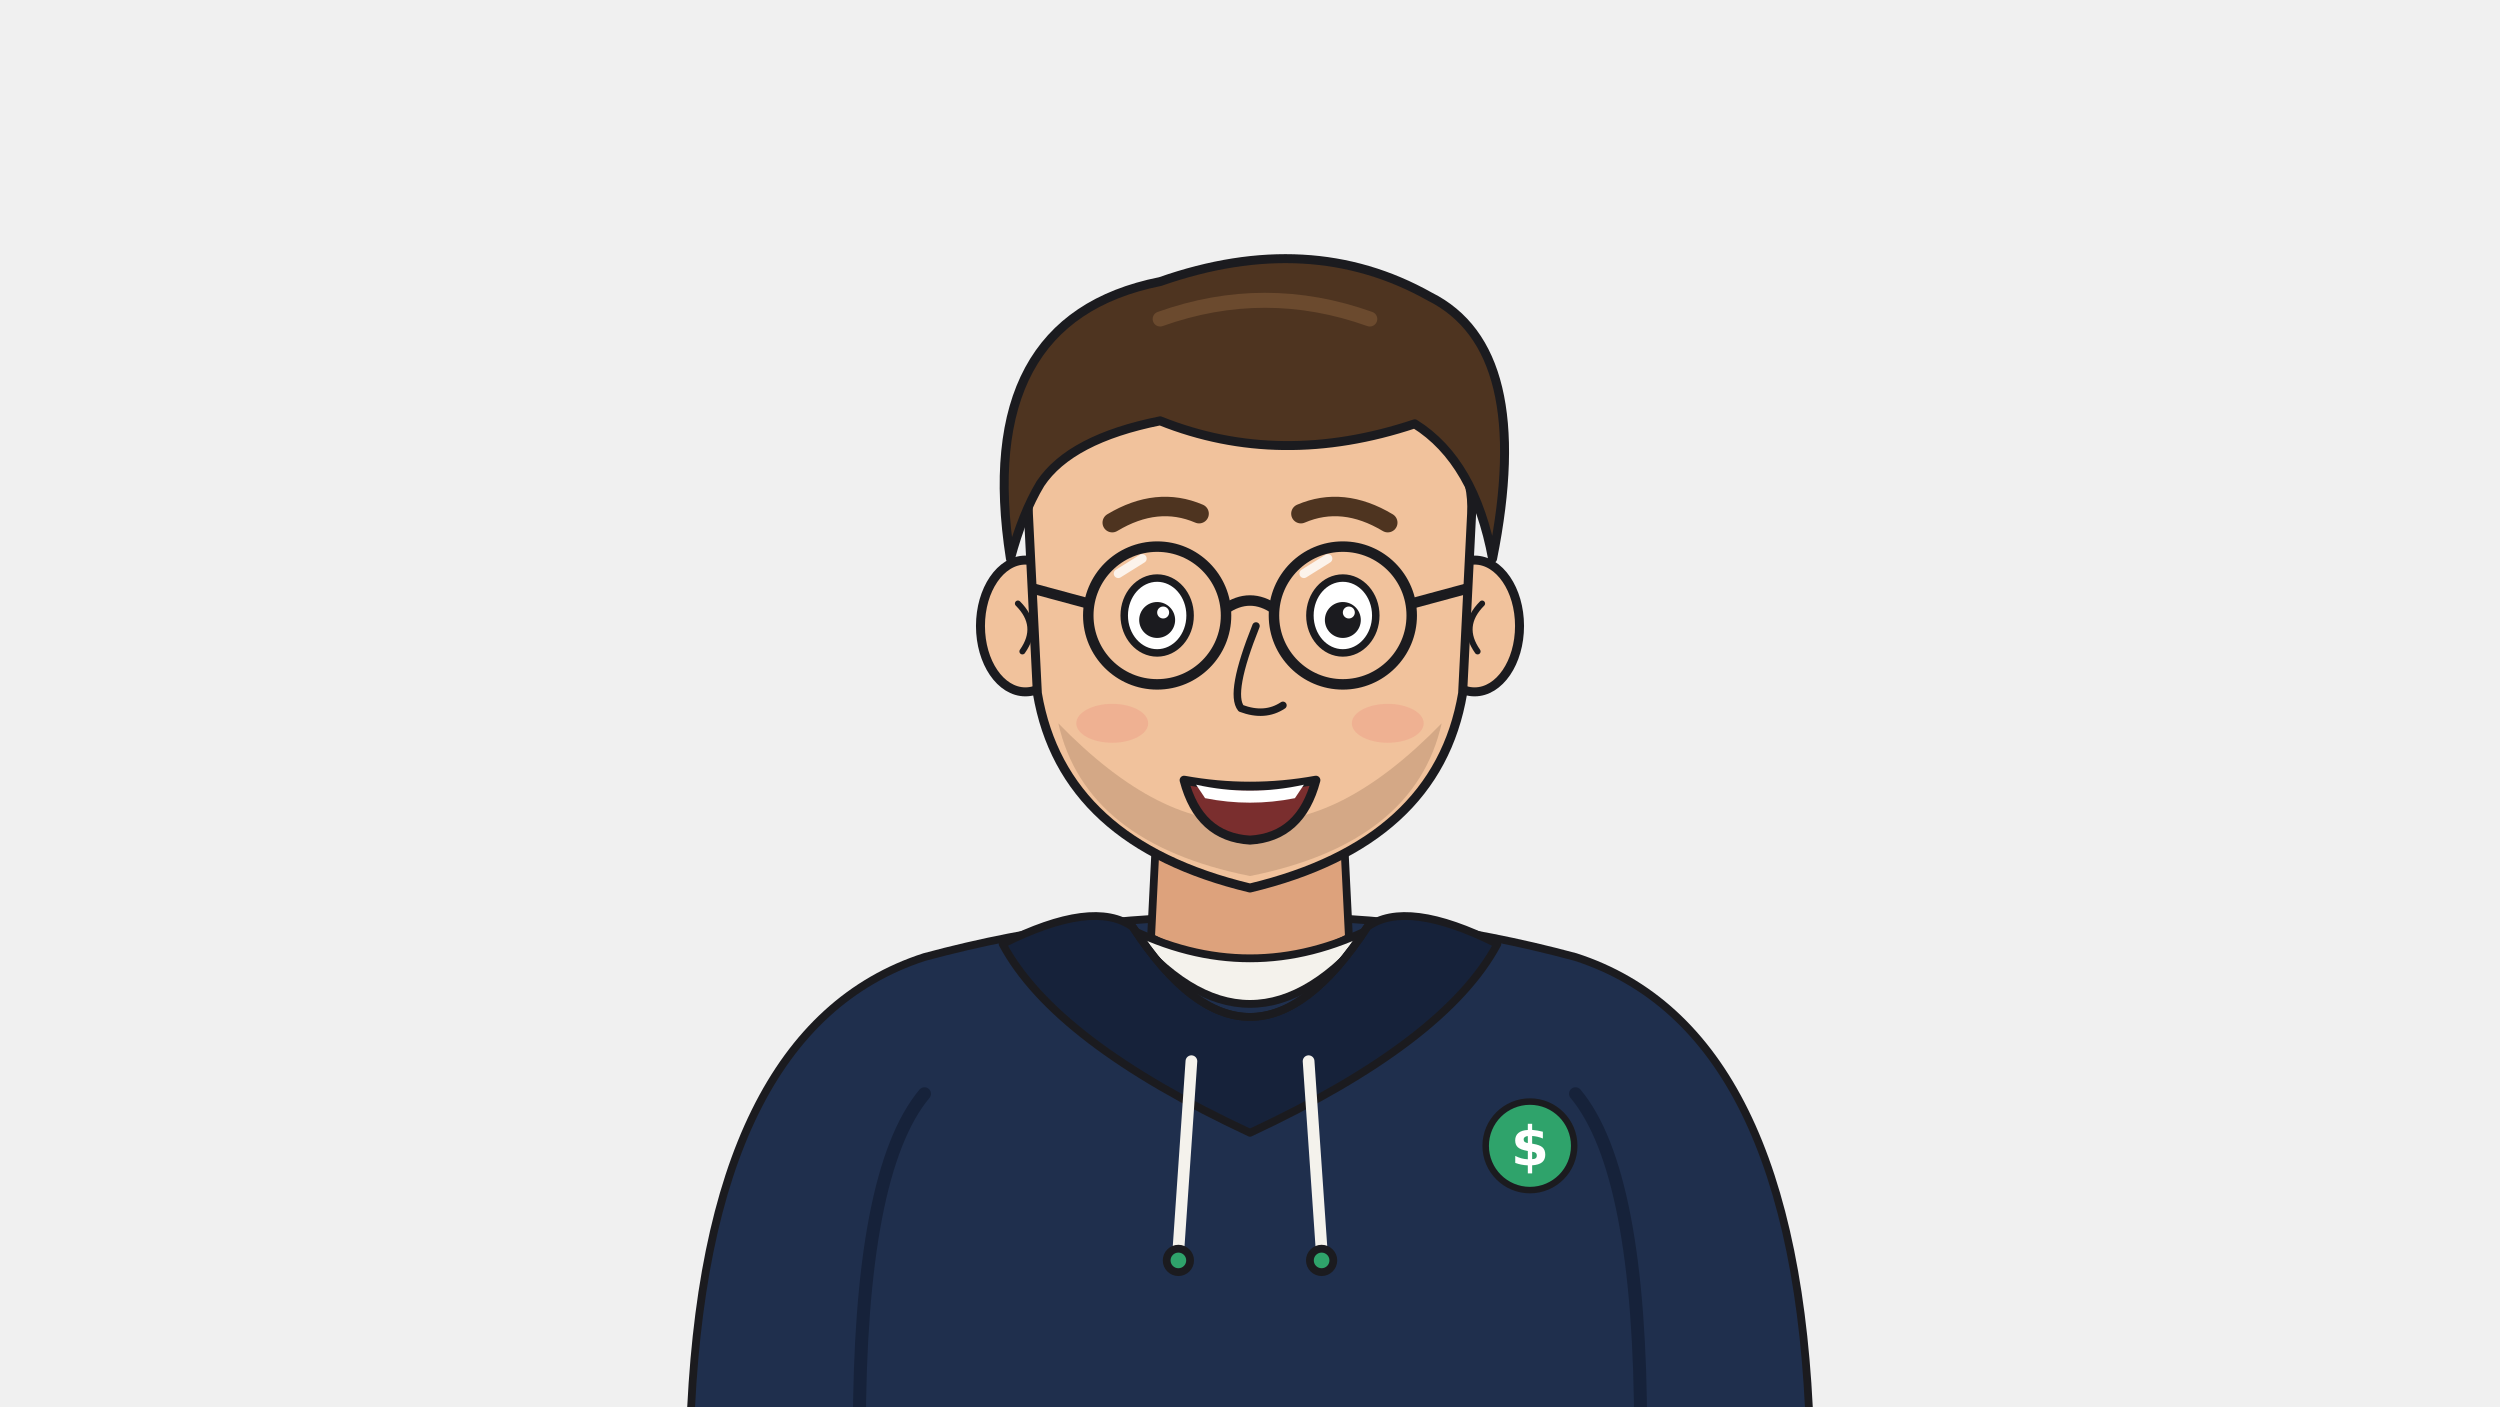
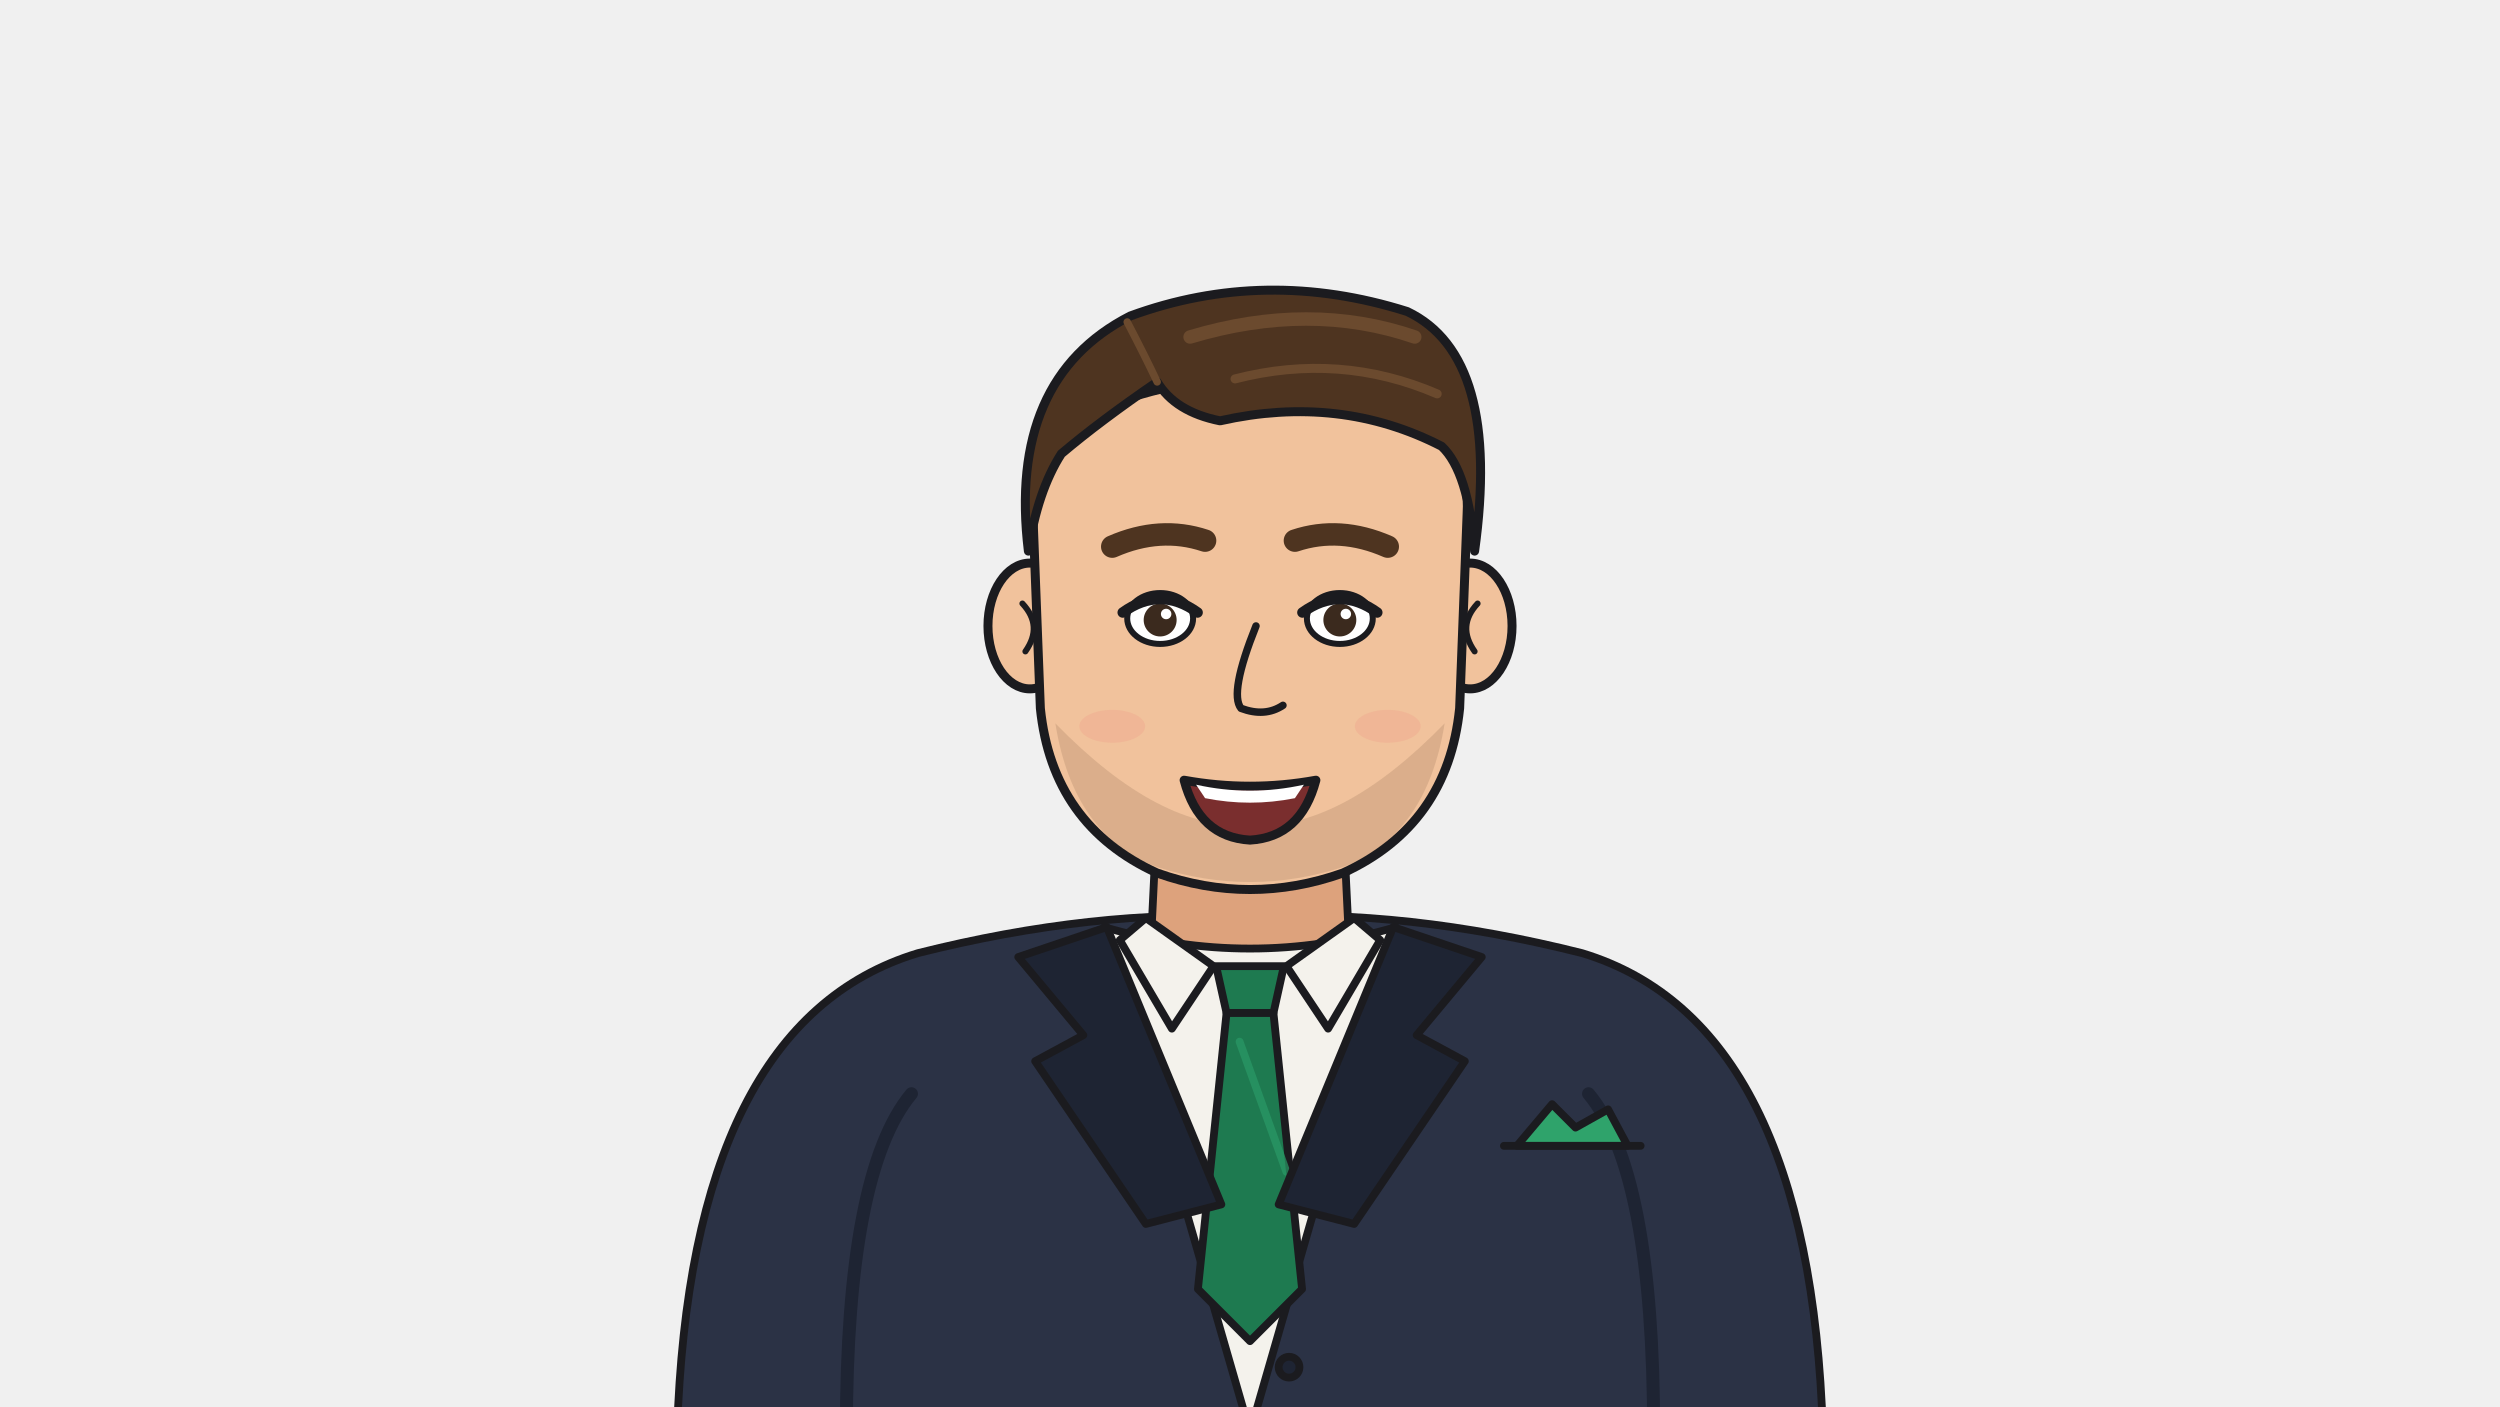
<svg xmlns="http://www.w3.org/2000/svg" width="1920" height="1080" viewBox="0 0 1920 1080">
  <g stroke="#1B1B1F" stroke-width="6" stroke-linejoin="round" stroke-linecap="round">
-     <path d="M530 1100 Q540 790 710 735 Q840 700 960 705              Q1080 700 1210 735 Q1380 790 1390 1100 Z" fill="#1F2F4D" />
-     <path d="M660 1100 Q660 900 710 840" fill="none" stroke="#16223A" stroke-width="10" />
-     <path d="M1260 1100 Q1260 900 1210 840" fill="none" stroke="#16223A" stroke-width="10" />
-     <path d="M888 640 L884 720 Q960 760 1036 720 L1032 640 Z" fill="#DDA27C" />
-     <path d="M865 712 Q960 830 1055 712 Q960 760 865 712 Z" fill="#F4F2EC" />
-     <path d="M770 725 Q840 690 870 712 Q960 850 1050 712              Q1080 690 1150 725 Q1110 800 960 870 Q810 800 770 725 Z" fill="#16223A" />
-     <path d="M870 712 Q960 850 1050 712" fill="none" />
-     <path d="M915 815 L905 960" fill="none" stroke="#F4F2EC" stroke-width="9" />
-     <path d="M1005 815 L1015 960" fill="none" stroke="#F4F2EC" stroke-width="9" />
-     <circle cx="905" cy="968" r="9" fill="#2FA36B" />
-     <circle cx="1015" cy="968" r="9" fill="#2FA36B" />
-     <circle cx="1175" cy="880" r="34" fill="#2FA36B" stroke-width="5" />
-     <text x="1175" y="895" font-family="DejaVu Sans" font-weight="bold" font-size="42" text-anchor="middle" fill="#FFFFFF" stroke="none">$</text>
+     <path d="M520 1100 Q530 785 705 732 Q840 698 960 704              Q1080 698 1215 732 Q1390 785 1400 1100 Z" fill="#2B3245" />
+     <path d="M650 1100 Q650 900 700 840" fill="none" stroke="#1E2433" stroke-width="10" />
+     <path d="M1270 1100 Q1270 900 1220 840" fill="none" stroke="#1E2433" stroke-width="10" />
+     <path d="M888 640 L884 722 Q960 760 1036 722 L1032 640 Z" fill="#DDA27C" />
+     <path d="M848 712 L960 1100 L1072 712 Q960 745 848 712 Z" fill="#F4F2EC" />
+     <path d="M934 742 L986 742 L978 778 L942 778 Z" fill="#1E7A50" />
+     <path d="M942 778 L978 778 L1000 990 L960 1030 L920 990 Z" fill="#1E7A50" />
+     <path d="M952 800 L988 900" fill="none" stroke="#2A9A67" stroke-width="6" opacity="0.7" />
+     <path d="M880 705 L932 742 L900 790 L860 722 Z" fill="#F4F2EC" />
+     <path d="M1040 705 L988 742 L1020 790 L1060 722 Z" fill="#F4F2EC" />
+     <polygon points="850 712 938 925 880 940 795 815 832 795 782 735" fill="#1E2433" />
+     <polygon points="1070 712 982 925 1040 940 1125 815 1088 795 1138 735" fill="#1E2433" />
+     <path d="M1165 880 L1250 880 L1235 852 L1210 866 L1192 848 Z" fill="#2FA36B" />
+     <path d="M1155 880 L1260 880" fill="none" />
+     <circle cx="990" cy="1050" r="8" fill="#1E2433" />
  </g>
  <g transform="translate(0 25) translate(960 450) scale(1.15) translate(-960 -450)">
    <g stroke="#1B1B1F" stroke-width="6" stroke-linejoin="round" stroke-linecap="round">
-       <ellipse cx="810" cy="455" rx="30" ry="44" fill="#F1C29C" />
-       <ellipse cx="1110" cy="455" rx="30" ry="44" fill="#F1C29C" />
-       <path d="M805 440 Q820 455 808 472" fill="none" stroke-width="4" />
-       <path d="M1115 440 Q1100 455 1112 472" fill="none" stroke-width="4" />
-       <path d="M812 380 Q808 300 960 285 Q1112 300 1108 380              L1102 500 Q1085 600 960 630 Q835 600 818 500 Z" fill="#F1C29C" />
-       <path d="M832 520 Q850 600 960 622 Q1070 600 1088 520              Q1020 590 960 585 Q900 590 832 520 Z" fill="#4E3420" opacity="0.18" stroke="none" />
-       <path d="M800 410 Q775 250 900 225 Q1000 190 1080 235              Q1150 270 1122 410 Q1110 345 1070 320              Q980 350 900 318 Q840 330 820 360 Q808 380 800 410 Z" fill="#4E3420" />
-       <path d="M900 250 Q970 225 1040 250" fill="none" stroke="#6B4A2E" stroke-width="10" />
+       <ellipse cx="813" cy="455" rx="28" ry="42" fill="#F1C29C" />
+       <ellipse cx="1107" cy="455" rx="28" ry="42" fill="#F1C29C" />
+       <path d="M808 440 Q822 455 810 472" fill="none" stroke-width="4" />
+       <path d="M1112 440 Q1098 455 1110 472" fill="none" stroke-width="4" />
+       <path d="M815 380 Q810 300 960 288 Q1110 300 1105 380              L1100 510 Q1092 588 1022 620 Q960 642 898 620              Q828 588 820 510 Z" fill="#F1C29C" />
+       <path d="M830 520 Q842 595 898 616 Q960 636 1022 616 Q1078 595 1090 520              Q1020 592 960 588 Q900 592 830 520 Z" fill="#4E3420" opacity="0.14" stroke="none" />
+       <path d="M812 405 Q798 290 880 248 Q970 215 1065 245              Q1128 275 1110 405 Q1106 352 1088 335              Q1020 300 940 318 Q910 312 898 292              Q860 318 834 340 Q818 365 812 405 Z" fill="#4E3420" />
+       <path d="M878 252 Q890 275 898 292" fill="none" stroke="#6B4A2E" stroke-width="5" />
+       <path d="M920 262 Q1000 238 1070 262" fill="none" stroke="#6B4A2E" stroke-width="9" />
+       <path d="M950 290 Q1020 272 1085 300" fill="none" stroke="#6B4A2E" stroke-width="6" />
      <path d="M964 455 Q946 500 954 510 Q970 516 982 508" fill="none" stroke-width="5" />
-       <ellipse cx="868" cy="520" rx="24" ry="13" fill="#EE9C86" opacity="0.45" stroke="none" />
-       <ellipse cx="1052" cy="520" rx="24" ry="13" fill="#EE9C86" opacity="0.45" stroke="none" />
+       <ellipse cx="868" cy="522" rx="22" ry="11" fill="#EE9C86" opacity="0.30" stroke="none" />
+       <ellipse cx="1052" cy="522" rx="22" ry="11" fill="#EE9C86" opacity="0.30" stroke="none" />
    </g>
-     <ellipse cx="898" cy="448" rx="22" ry="25" fill="#FFFFFF" stroke="#1B1B1F" stroke-width="5" />
-     <circle cx="898" cy="451" r="12" fill="#1B1B1F" />
-     <circle cx="902" cy="446" r="4" fill="#FFFFFF" />
-     <ellipse cx="1022" cy="448" rx="22" ry="25" fill="#FFFFFF" stroke="#1B1B1F" stroke-width="5" />
-     <circle cx="1022" cy="451" r="12" fill="#1B1B1F" />
-     <circle cx="1026" cy="446" r="4" fill="#FFFFFF" />
-     <g fill="none" stroke="#1B1B1F" stroke-width="7">
-       <circle cx="898" cy="448" r="46" />
-       <circle cx="1022" cy="448" r="46" />
-       <path d="M943 444 Q960 432 977 444" />
-       <path d="M852 440 L815 430" />
-       <path d="M1068 440 L1105 430" />
-     </g>
-     <path d="M872 420 L888 410" stroke="#FFFFFF" stroke-width="6" stroke-linecap="round" opacity="0.8" />
-     <path d="M996 420 L1012 410" stroke="#FFFFFF" stroke-width="6" stroke-linecap="round" opacity="0.8" />
-     <path d="M868 386 Q898 368 926 380" fill="none" stroke="#4E3420" stroke-width="13" stroke-linecap="round" />
-     <path d="M1052 386 Q1022 368 994 380" fill="none" stroke="#4E3420" stroke-width="13" stroke-linecap="round" />
+     <ellipse cx="900" cy="450" rx="22" ry="17" fill="#FFFFFF" stroke="#1B1B1F" stroke-width="4" />
+     <circle cx="900" cy="451" r="11" fill="#3B2A1E" />
+     <circle cx="904" cy="447" r="3.5" fill="#FFFFFF" />
+     <path d="M875 446 Q900 428 925 446" fill="none" stroke="#1B1B1F" stroke-width="7" stroke-linecap="round" />
+     <ellipse cx="1020" cy="450" rx="22" ry="17" fill="#FFFFFF" stroke="#1B1B1F" stroke-width="4" />
+     <circle cx="1020" cy="451" r="11" fill="#3B2A1E" />
+     <circle cx="1024" cy="447" r="3.5" fill="#FFFFFF" />
+     <path d="M995 446 Q1020 428 1045 446" fill="none" stroke="#1B1B1F" stroke-width="7" stroke-linecap="round" />
+     <path d="M868 402 Q900 388 930 398" fill="none" stroke="#4E3420" stroke-width="15" stroke-linecap="round" />
+     <path d="M1052 402 Q1020 388 990 398" fill="none" stroke="#4E3420" stroke-width="15" stroke-linecap="round" />
    <path d="M916 558 Q960 566 1004 558 Q994 596 960 598 Q926 596 916 558 Z" fill="#7A2E2E" stroke="#1B1B1F" stroke-width="6" stroke-linejoin="round" />
    <path d="M924 561 Q960 569 996 561 L990 570 Q960 576 930 570 Z" fill="#FFFFFF" />
  </g>
</svg>
